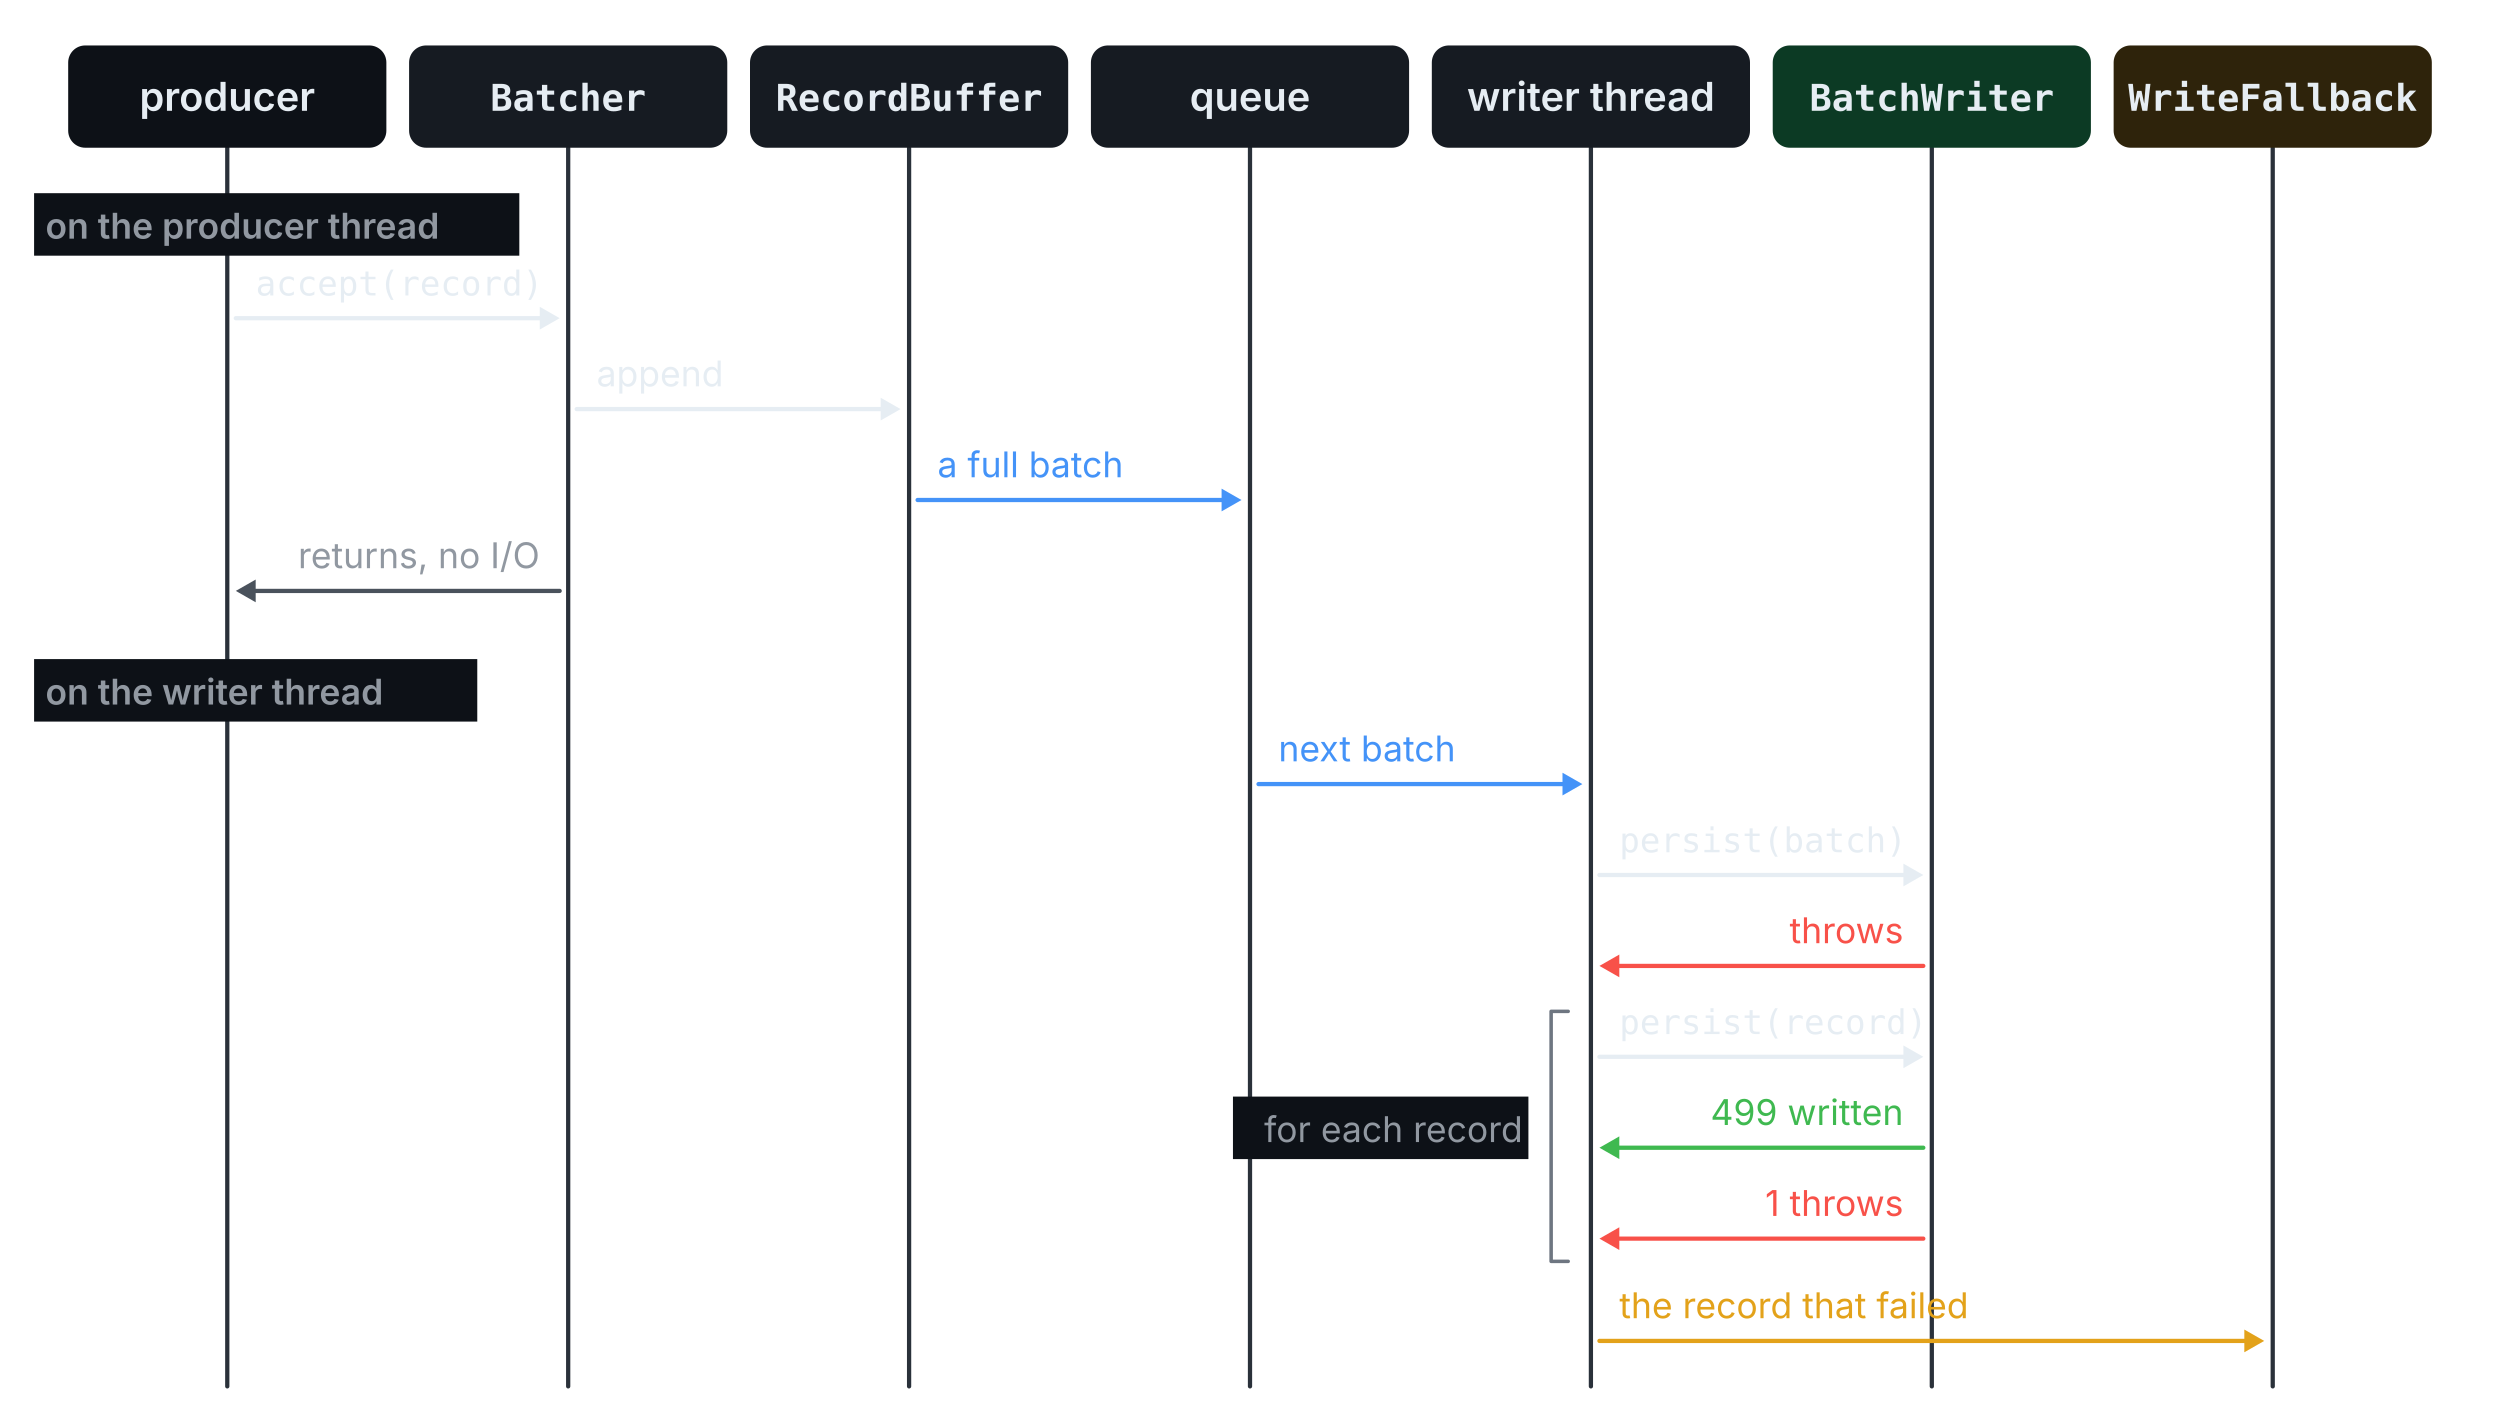
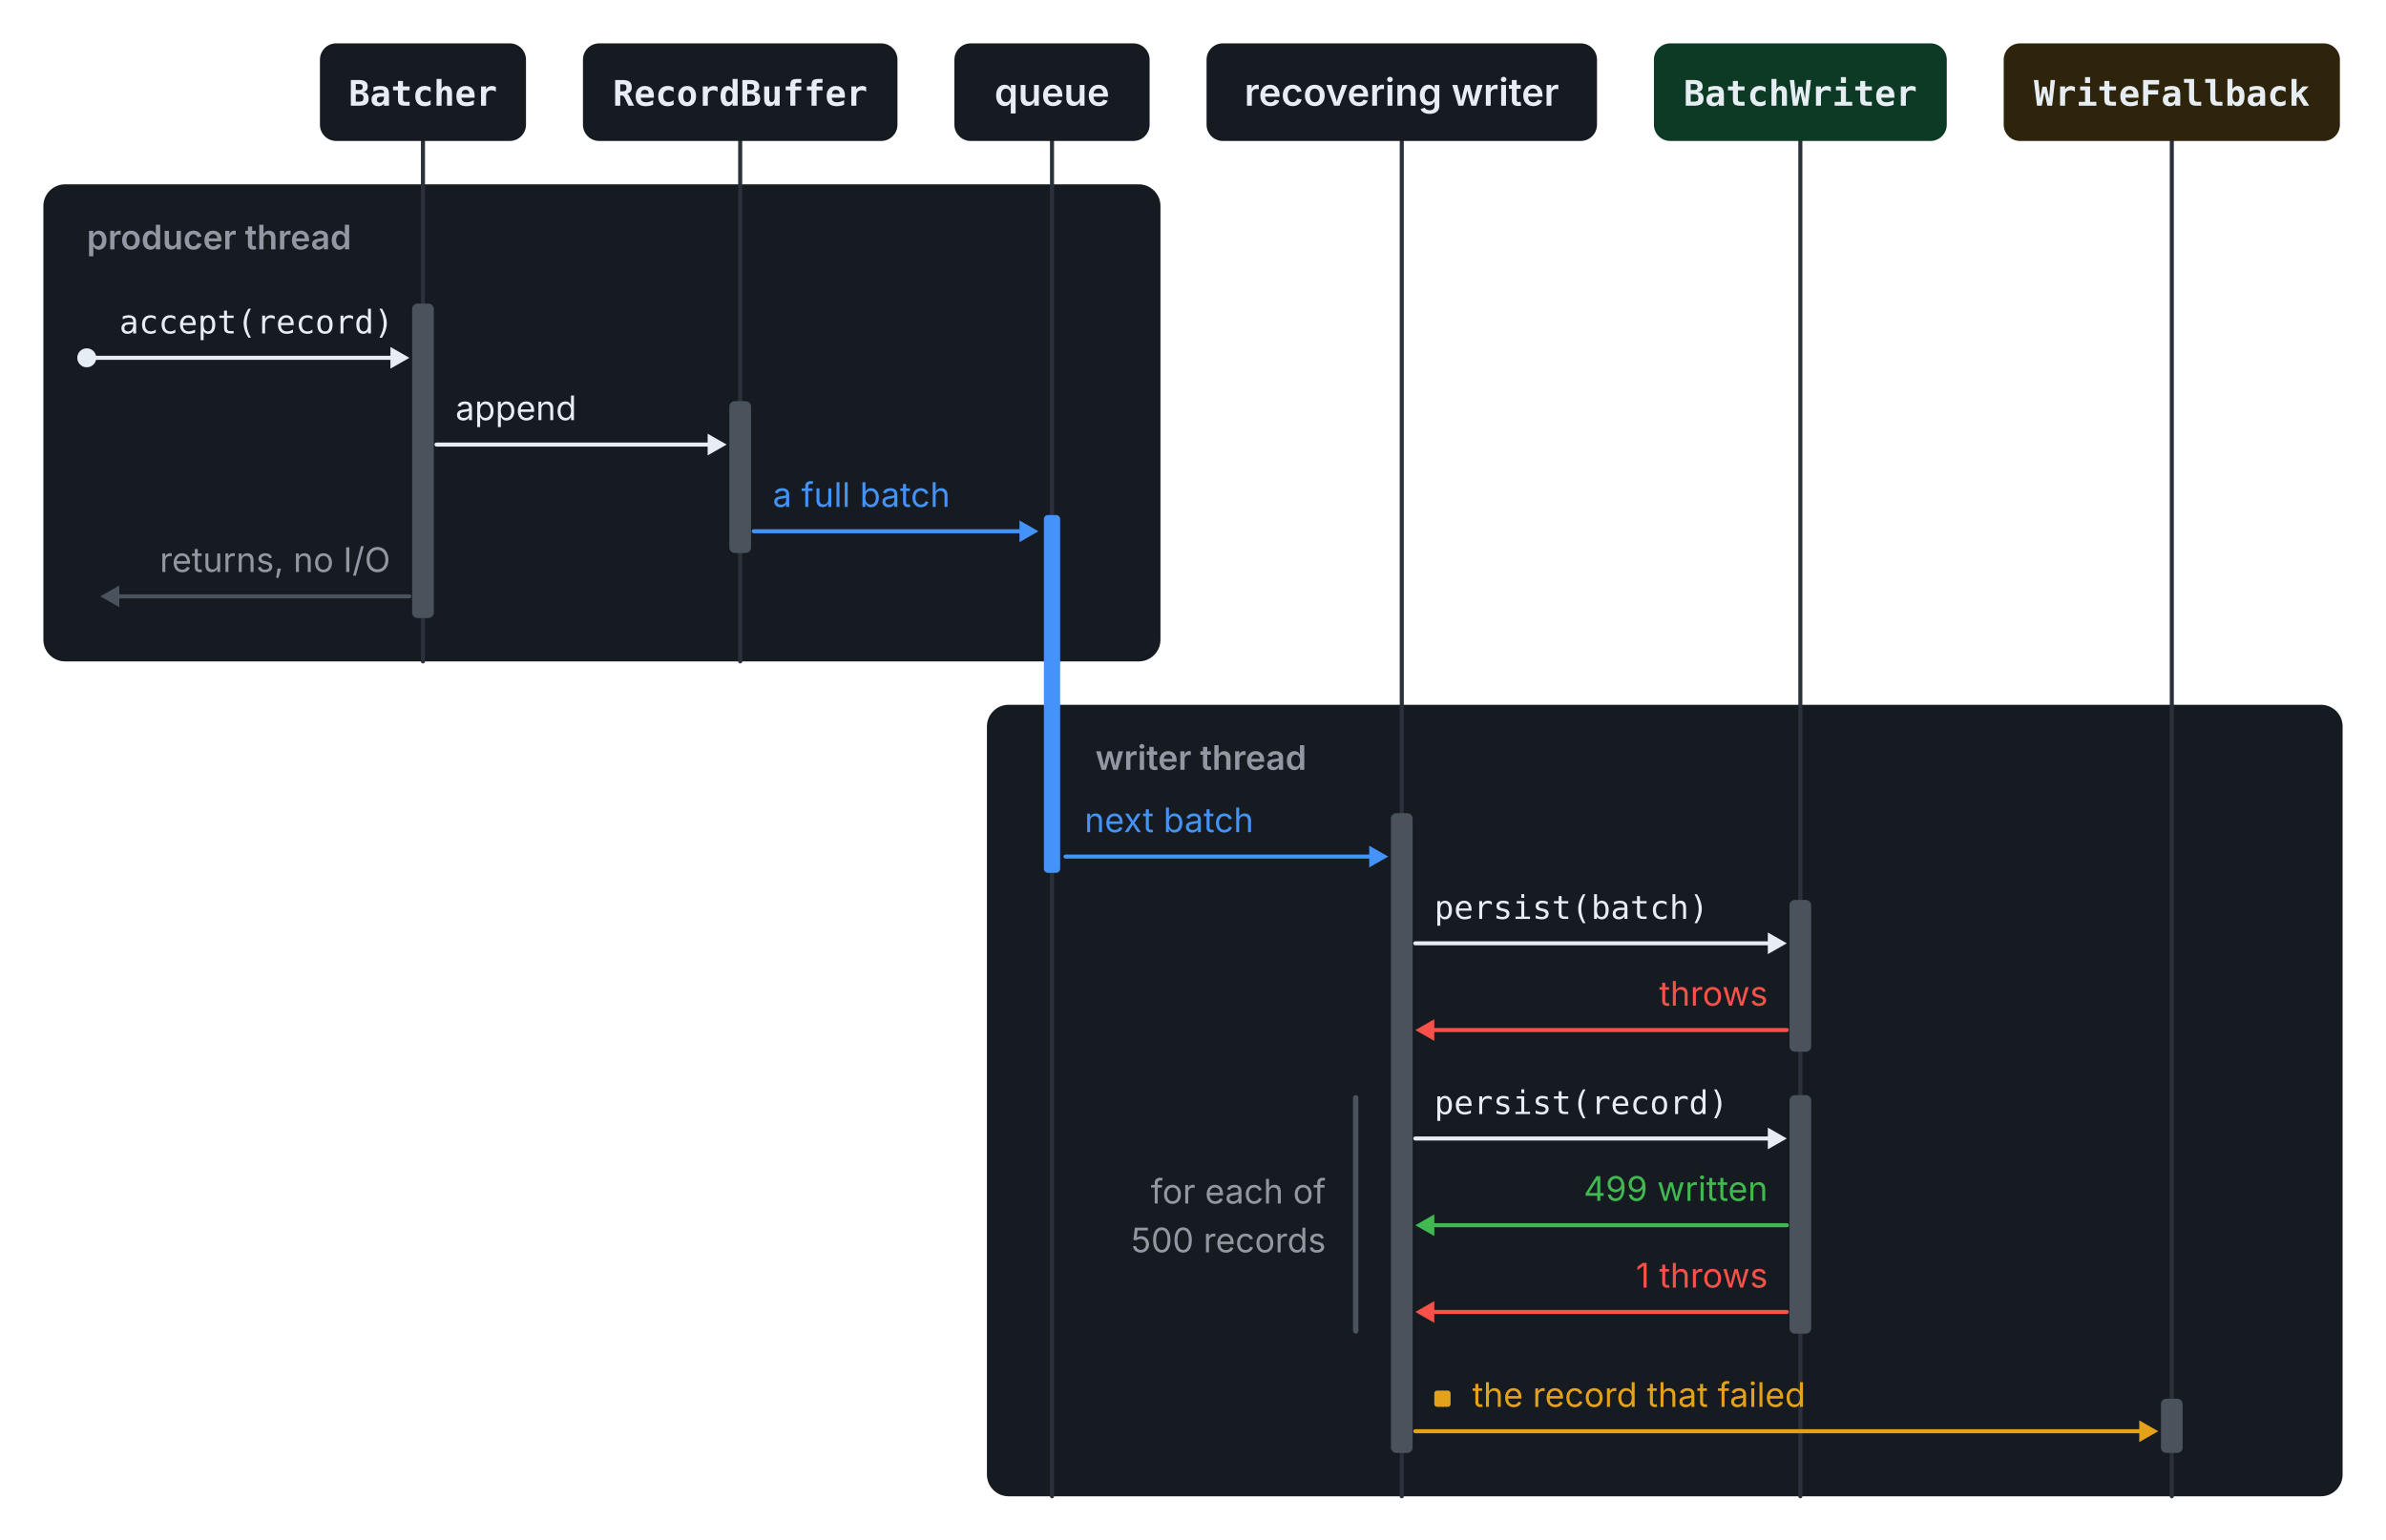
- <svg xmlns="http://www.w3.org/2000/svg" viewBox="0 0 880 500" width="880" height="500" role="img">
-   <path d="M80,52 L80,488" stroke="#2A313A" stroke-width="1.5" fill="none" stroke-linecap="round" stroke-linejoin="round" />
-   <path d="M200,52 L200,488" stroke="#2A313A" stroke-width="1.5" fill="none" stroke-linecap="round" stroke-linejoin="round" />
-   <path d="M320,52 L320,488" stroke="#2A313A" stroke-width="1.5" fill="none" stroke-linecap="round" stroke-linejoin="round" />
-   <path d="M440,52 L440,488" stroke="#2A313A" stroke-width="1.5" fill="none" stroke-linecap="round" stroke-linejoin="round" />
-   <path d="M560,52 L560,488" stroke="#2A313A" stroke-width="1.5" fill="none" stroke-linecap="round" stroke-linejoin="round" />
-   <path d="M680,52 L680,488" stroke="#2A313A" stroke-width="1.5" fill="none" stroke-linecap="round" stroke-linejoin="round" />
-   <path d="M800,52 L800,488" stroke="#2A313A" stroke-width="1.5" fill="none" stroke-linecap="round" stroke-linejoin="round" />
-   <rect x="24.0" y="16.0" width="112.0" height="36.0" rx="6" fill="#0D1117" />
-   <text x="80.0" y="39.0" font-family="-apple-system, BlinkMacSystemFont, 'Segoe UI', Inter, Helvetica, Arial, sans-serif" font-size="14" font-weight="600" fill="#E6EDF3" text-anchor="middle">producer</text>
-   <rect x="144.0" y="16.0" width="112.0" height="36.0" rx="6" fill="#161B22" />
-   <text x="200.0" y="39.0" font-family="ui-monospace, SFMono-Regular, 'SF Mono', Menlo, Consolas, monospace" font-size="13" font-weight="600" fill="#E6EDF3" text-anchor="middle">Batcher</text>
-   <rect x="264.0" y="16.0" width="112.0" height="36.0" rx="6" fill="#161B22" />
-   <text x="320.0" y="39.0" font-family="ui-monospace, SFMono-Regular, 'SF Mono', Menlo, Consolas, monospace" font-size="13" font-weight="600" fill="#E6EDF3" text-anchor="middle">RecordBuffer</text>
-   <rect x="384.0" y="16.0" width="112.0" height="36.0" rx="6" fill="#161B22" />
-   <text x="440.0" y="39.0" font-family="-apple-system, BlinkMacSystemFont, 'Segoe UI', Inter, Helvetica, Arial, sans-serif" font-size="14" font-weight="600" fill="#E6EDF3" text-anchor="middle">queue</text>
-   <rect x="504.0" y="16.0" width="112.0" height="36.0" rx="6" fill="#161B22" />
-   <text x="560.0" y="39.0" font-family="-apple-system, BlinkMacSystemFont, 'Segoe UI', Inter, Helvetica, Arial, sans-serif" font-size="14" font-weight="600" fill="#E6EDF3" text-anchor="middle">writer thread</text>
-   <rect x="624.0" y="16.0" width="112.0" height="36.0" rx="6" fill="#0C3A24" />
-   <text x="680.0" y="39.0" font-family="ui-monospace, SFMono-Regular, 'SF Mono', Menlo, Consolas, monospace" font-size="13" font-weight="600" fill="#E6EDF3" text-anchor="middle">BatchWriter</text>
-   <rect x="744.0" y="16.0" width="112.0" height="36.0" rx="6" fill="#2E230B" />
-   <text x="800.0" y="39.0" font-family="ui-monospace, SFMono-Regular, 'SF Mono', Menlo, Consolas, monospace" font-size="13" font-weight="600" fill="#E6EDF3" text-anchor="middle">WriteFallback</text>
-   <rect x="12.0" y="68.0" width="170.8" height="22.0" rx="0" fill="#0D1117" />
-   <text x="16.0" y="84.0" font-family="-apple-system, BlinkMacSystemFont, 'Segoe UI', Inter, Helvetica, Arial, sans-serif" font-size="12.5" font-weight="600" fill="#9198A1" text-anchor="start">on the producer thread</text>
-   <path d="M83,112 L191,112" stroke="#E6EDF3" stroke-width="1.5" fill="none" stroke-linecap="round" stroke-linejoin="round" />
-   <path d="M190,108 L197,112 L190,116 Z" fill="#E6EDF3" />
-   <text x="90.0" y="104.0" font-family="ui-monospace, SFMono-Regular, 'SF Mono', Menlo, Consolas, monospace" font-size="12" font-weight="400" fill="#E6EDF3" text-anchor="start">accept(record)</text>
-   <path d="M203,144 L311,144" stroke="#E6EDF3" stroke-width="1.5" fill="none" stroke-linecap="round" stroke-linejoin="round" />
-   <path d="M310,140 L317,144 L310,148 Z" fill="#E6EDF3" />
-   <text x="210.0" y="136.0" font-family="-apple-system, BlinkMacSystemFont, 'Segoe UI', Inter, Helvetica, Arial, sans-serif" font-size="12.5" font-weight="400" fill="#E6EDF3" text-anchor="start">append</text>
-   <path d="M323,176 L431,176" stroke="#4493F8" stroke-width="1.5" fill="none" stroke-linecap="round" stroke-linejoin="round" />
-   <path d="M430,172 L437,176 L430,180 Z" fill="#4493F8" />
-   <text x="330.0" y="168.0" font-family="-apple-system, BlinkMacSystemFont, 'Segoe UI', Inter, Helvetica, Arial, sans-serif" font-size="12.5" font-weight="400" fill="#4493F8" text-anchor="start">a full batch</text>
-   <path d="M197,208 L89,208" stroke="#4A525C" stroke-width="1.5" fill="none" stroke-linecap="round" stroke-linejoin="round" />
-   <path d="M90,204 L83,208 L90,212 Z" fill="#4A525C" />
-   <text x="190.0" y="200.0" font-family="-apple-system, BlinkMacSystemFont, 'Segoe UI', Inter, Helvetica, Arial, sans-serif" font-size="12.5" font-weight="400" fill="#9198A1" text-anchor="end">returns, no I/O</text>
-   <rect x="12.0" y="232.0" width="156.0" height="22.0" rx="0" fill="#0D1117" />
-   <text x="16.0" y="248.0" font-family="-apple-system, BlinkMacSystemFont, 'Segoe UI', Inter, Helvetica, Arial, sans-serif" font-size="12.5" font-weight="600" fill="#9198A1" text-anchor="start">on the writer thread</text>
-   <path d="M443,276 L551,276" stroke="#4493F8" stroke-width="1.5" fill="none" stroke-linecap="round" stroke-linejoin="round" />
-   <path d="M550,272 L557,276 L550,280 Z" fill="#4493F8" />
-   <text x="450.0" y="268.0" font-family="-apple-system, BlinkMacSystemFont, 'Segoe UI', Inter, Helvetica, Arial, sans-serif" font-size="12.5" font-weight="400" fill="#4493F8" text-anchor="start">next batch</text>
-   <path d="M563,308 L671,308" stroke="#E6EDF3" stroke-width="1.5" fill="none" stroke-linecap="round" stroke-linejoin="round" />
-   <path d="M670,304 L677,308 L670,312 Z" fill="#E6EDF3" />
-   <text x="570.0" y="300.0" font-family="ui-monospace, SFMono-Regular, 'SF Mono', Menlo, Consolas, monospace" font-size="12" font-weight="400" fill="#E6EDF3" text-anchor="start">persist(batch)</text>
-   <path d="M677,340 L569,340" stroke="#F85149" stroke-width="1.5" fill="none" stroke-linecap="round" stroke-linejoin="round" />
-   <path d="M570,336 L563,340 L570,344 Z" fill="#F85149" />
-   <text x="670.0" y="332.0" font-family="-apple-system, BlinkMacSystemFont, 'Segoe UI', Inter, Helvetica, Arial, sans-serif" font-size="12.5" font-weight="400" fill="#F85149" text-anchor="end">throws</text>
-   <path d="M552,356 L546,356 L546,444 L552,444" stroke="#6E7681" stroke-width="1.25" fill="none" stroke-linecap="round" stroke-linejoin="round" />
-   <rect x="434.0" y="386.0" width="104.0" height="22.0" rx="0" fill="#0D1117" />
-   <text x="536.0" y="402.0" font-family="-apple-system, BlinkMacSystemFont, 'Segoe UI', Inter, Helvetica, Arial, sans-serif" font-size="12.5" font-weight="400" fill="#9198A1" text-anchor="end">for each record</text>
-   <path d="M563,372 L671,372" stroke="#E6EDF3" stroke-width="1.5" fill="none" stroke-linecap="round" stroke-linejoin="round" />
-   <path d="M670,368 L677,372 L670,376 Z" fill="#E6EDF3" />
-   <text x="570.0" y="364.0" font-family="ui-monospace, SFMono-Regular, 'SF Mono', Menlo, Consolas, monospace" font-size="12" font-weight="400" fill="#E6EDF3" text-anchor="start">persist(record)</text>
-   <path d="M677,404 L569,404" stroke="#3FB950" stroke-width="1.5" fill="none" stroke-linecap="round" stroke-linejoin="round" />
-   <path d="M570,400 L563,404 L570,408 Z" fill="#3FB950" />
-   <text x="670.0" y="396.0" font-family="-apple-system, BlinkMacSystemFont, 'Segoe UI', Inter, Helvetica, Arial, sans-serif" font-size="12.5" font-weight="400" fill="#3FB950" text-anchor="end">499 written</text>
-   <path d="M677,436 L569,436" stroke="#F85149" stroke-width="1.5" fill="none" stroke-linecap="round" stroke-linejoin="round" />
-   <path d="M570,432 L563,436 L570,440 Z" fill="#F85149" />
-   <text x="670.0" y="428.0" font-family="-apple-system, BlinkMacSystemFont, 'Segoe UI', Inter, Helvetica, Arial, sans-serif" font-size="12.5" font-weight="400" fill="#F85149" text-anchor="end">1 throws</text>
-   <path d="M563,472 L791,472" stroke="#E3A21A" stroke-width="1.5" fill="none" stroke-linecap="round" stroke-linejoin="round" />
-   <path d="M790,468 L797,472 L790,476 Z" fill="#E3A21A" />
-   <text x="570.0" y="464.0" font-family="-apple-system, BlinkMacSystemFont, 'Segoe UI', Inter, Helvetica, Arial, sans-serif" font-size="12.5" font-weight="400" fill="#E3A21A" text-anchor="start">the record that failed</text>
+ <svg xmlns="http://www.w3.org/2000/svg" viewBox="0 0 880 568" width="880" height="568" role="img">
+   <rect x="16.0" y="68.0" width="412.0" height="176.0" rx="8" fill="#161B22" />
+   <text x="32.0" y="92.0" font-family="-apple-system, BlinkMacSystemFont, 'Segoe UI', Inter, Helvetica, Arial, sans-serif" font-size="12.5" font-weight="600" fill="#9198A1" text-anchor="start">producer thread</text>
+   <rect x="364.0" y="260.0" width="500.0" height="292.0" rx="8" fill="#161B22" />
+   <text x="404.0" y="284.0" font-family="-apple-system, BlinkMacSystemFont, 'Segoe UI', Inter, Helvetica, Arial, sans-serif" font-size="12.5" font-weight="600" fill="#9198A1" text-anchor="start">writer thread</text>
+   <path d="M156,52 L156,244" stroke="#2A313A" stroke-width="1.5" fill="none" stroke-linecap="round" stroke-linejoin="round" />
+   <path d="M273.0,52 L273.0,244" stroke="#2A313A" stroke-width="1.5" fill="none" stroke-linecap="round" stroke-linejoin="round" />
+   <path d="M388.0,52 L388.0,552" stroke="#2A313A" stroke-width="1.5" fill="none" stroke-linecap="round" stroke-linejoin="round" />
+   <path d="M517.0,52 L517.0,552" stroke="#2A313A" stroke-width="1.5" fill="none" stroke-linecap="round" stroke-linejoin="round" />
+   <path d="M664.0,52 L664.0,552" stroke="#2A313A" stroke-width="1.5" fill="none" stroke-linecap="round" stroke-linejoin="round" />
+   <path d="M801.0,52 L801.0,552" stroke="#2A313A" stroke-width="1.5" fill="none" stroke-linecap="round" stroke-linejoin="round" />
+   <rect x="118.0" y="16.0" width="76.0" height="36.0" rx="6" fill="#161B22" />
+   <text x="156.0" y="39.0" font-family="ui-monospace, SFMono-Regular, 'SF Mono', Menlo, Consolas, monospace" font-size="13" font-weight="600" fill="#E6EDF3" text-anchor="middle">Batcher</text>
+   <rect x="215.0" y="16.0" width="116.0" height="36.0" rx="6" fill="#161B22" />
+   <text x="273.0" y="39.0" font-family="ui-monospace, SFMono-Regular, 'SF Mono', Menlo, Consolas, monospace" font-size="13" font-weight="600" fill="#E6EDF3" text-anchor="middle">RecordBuffer</text>
+   <rect x="352.0" y="16.0" width="72.0" height="36.0" rx="6" fill="#161B22" />
+   <text x="388.0" y="39.0" font-family="-apple-system, BlinkMacSystemFont, 'Segoe UI', Inter, Helvetica, Arial, sans-serif" font-size="14" font-weight="600" fill="#E6EDF3" text-anchor="middle">queue</text>
+   <rect x="445.0" y="16.0" width="144.0" height="36.0" rx="6" fill="#161B22" />
+   <text x="517.0" y="39.0" font-family="-apple-system, BlinkMacSystemFont, 'Segoe UI', Inter, Helvetica, Arial, sans-serif" font-size="14" font-weight="600" fill="#E6EDF3" text-anchor="middle">recovering writer</text>
+   <rect x="610.0" y="16.0" width="108.0" height="36.0" rx="6" fill="#0C3A24" />
+   <text x="664.0" y="39.0" font-family="ui-monospace, SFMono-Regular, 'SF Mono', Menlo, Consolas, monospace" font-size="13" font-weight="600" fill="#E6EDF3" text-anchor="middle">BatchWriter</text>
+   <rect x="739.0" y="16.0" width="124.0" height="36.0" rx="6" fill="#2E230B" />
+   <text x="801.0" y="39.0" font-family="ui-monospace, SFMono-Regular, 'SF Mono', Menlo, Consolas, monospace" font-size="13" font-weight="600" fill="#E6EDF3" text-anchor="middle">WriteFallback</text>
+   <rect x="152.0" y="112.0" width="8.0" height="116.0" rx="2" fill="#4A525C" />
+   <rect x="269.0" y="148.0" width="8.0" height="56.0" rx="2" fill="#4A525C" />
+   <rect x="513.0" y="300.0" width="8.0" height="236.0" rx="2" fill="#4A525C" />
+   <rect x="660.0" y="332.0" width="8.0" height="56.0" rx="2" fill="#4A525C" />
+   <rect x="660.0" y="404.0" width="8.0" height="88.0" rx="2" fill="#4A525C" />
+   <rect x="797.0" y="516.0" width="8.0" height="20.0" rx="2" fill="#4A525C" />
+   <rect x="385.0" y="190.0" width="6.0" height="132.0" rx="1.5" fill="#4493F8" />
+   <circle cx="32" cy="132" r="3.5" fill="#E6EDF3" />
+   <path d="M32,132 L145,132" stroke="#E6EDF3" stroke-width="1.5" fill="none" stroke-linecap="round" stroke-linejoin="round" />
+   <path d="M144,128 L151,132 L144,136 Z" fill="#E6EDF3" />
+   <text x="44.0" y="123.0" font-family="ui-monospace, SFMono-Regular, 'SF Mono', Menlo, Consolas, monospace" font-size="12" font-weight="400" fill="#E6EDF3" text-anchor="start">accept(record)</text>
+   <path d="M161,164 L262.0,164" stroke="#E6EDF3" stroke-width="1.5" fill="none" stroke-linecap="round" stroke-linejoin="round" />
+   <path d="M261.0,160 L268.0,164 L261.0,168 Z" fill="#E6EDF3" />
+   <text x="168.0" y="155.0" font-family="-apple-system, BlinkMacSystemFont, 'Segoe UI', Inter, Helvetica, Arial, sans-serif" font-size="12.5" font-weight="400" fill="#E6EDF3" text-anchor="start">append</text>
+   <path d="M278.0,196 L377.0,196" stroke="#4493F8" stroke-width="1.5" fill="none" stroke-linecap="round" stroke-linejoin="round" />
+   <path d="M376.0,192 L383.0,196 L376.0,200 Z" fill="#4493F8" />
+   <text x="285.0" y="187.0" font-family="-apple-system, BlinkMacSystemFont, 'Segoe UI', Inter, Helvetica, Arial, sans-serif" font-size="12.5" font-weight="400" fill="#4493F8" text-anchor="start">a full batch</text>
+   <path d="M151,220 L43,220" stroke="#4A525C" stroke-width="1.5" fill="none" stroke-linecap="round" stroke-linejoin="round" />
+   <path d="M44,216 L37,220 L44,224 Z" fill="#4A525C" />
+   <text x="144.0" y="211.0" font-family="-apple-system, BlinkMacSystemFont, 'Segoe UI', Inter, Helvetica, Arial, sans-serif" font-size="12.5" font-weight="400" fill="#9198A1" text-anchor="end">returns, no I/O</text>
+   <path d="M393.0,316 L506.0,316" stroke="#4493F8" stroke-width="1.5" fill="none" stroke-linecap="round" stroke-linejoin="round" />
+   <path d="M505.0,312 L512.0,316 L505.0,320 Z" fill="#4493F8" />
+   <text x="400.0" y="307.0" font-family="-apple-system, BlinkMacSystemFont, 'Segoe UI', Inter, Helvetica, Arial, sans-serif" font-size="12.5" font-weight="400" fill="#4493F8" text-anchor="start">next batch</text>
+   <path d="M522.0,348 L653.0,348" stroke="#E6EDF3" stroke-width="1.5" fill="none" stroke-linecap="round" stroke-linejoin="round" />
+   <path d="M652.0,344 L659.0,348 L652.0,352 Z" fill="#E6EDF3" />
+   <text x="529.0" y="339.0" font-family="ui-monospace, SFMono-Regular, 'SF Mono', Menlo, Consolas, monospace" font-size="12" font-weight="400" fill="#E6EDF3" text-anchor="start">persist(batch)</text>
+   <path d="M659.0,380 L528.0,380" stroke="#F85149" stroke-width="1.5" fill="none" stroke-linecap="round" stroke-linejoin="round" />
+   <path d="M529.0,376 L522.0,380 L529.0,384 Z" fill="#F85149" />
+   <text x="652.0" y="371.0" font-family="-apple-system, BlinkMacSystemFont, 'Segoe UI', Inter, Helvetica, Arial, sans-serif" font-size="12.5" font-weight="400" fill="#F85149" text-anchor="end">throws</text>
+   <rect x="499.0" y="404.0" width="2.0" height="88.0" rx="1" fill="#4A525C" />
+   <text x="489.0" y="444.0" font-family="-apple-system, BlinkMacSystemFont, 'Segoe UI', Inter, Helvetica, Arial, sans-serif" font-size="12.5" font-weight="400" fill="#9198A1" text-anchor="end">for each of</text>
+   <text x="489.0" y="462.0" font-family="-apple-system, BlinkMacSystemFont, 'Segoe UI', Inter, Helvetica, Arial, sans-serif" font-size="12.5" font-weight="400" fill="#9198A1" text-anchor="end">500 records</text>
+   <path d="M522.0,420 L653.0,420" stroke="#E6EDF3" stroke-width="1.5" fill="none" stroke-linecap="round" stroke-linejoin="round" />
+   <path d="M652.0,416 L659.0,420 L652.0,424 Z" fill="#E6EDF3" />
+   <text x="529.0" y="411.0" font-family="ui-monospace, SFMono-Regular, 'SF Mono', Menlo, Consolas, monospace" font-size="12" font-weight="400" fill="#E6EDF3" text-anchor="start">persist(record)</text>
+   <path d="M659.0,452 L528.0,452" stroke="#3FB950" stroke-width="1.5" fill="none" stroke-linecap="round" stroke-linejoin="round" />
+   <path d="M529.0,448 L522.0,452 L529.0,456 Z" fill="#3FB950" />
+   <text x="652.0" y="443.0" font-family="-apple-system, BlinkMacSystemFont, 'Segoe UI', Inter, Helvetica, Arial, sans-serif" font-size="12.5" font-weight="400" fill="#3FB950" text-anchor="end">499 written</text>
+   <path d="M659.0,484 L528.0,484" stroke="#F85149" stroke-width="1.5" fill="none" stroke-linecap="round" stroke-linejoin="round" />
+   <path d="M529.0,480 L522.0,484 L529.0,488 Z" fill="#F85149" />
+   <text x="652.0" y="475.0" font-family="-apple-system, BlinkMacSystemFont, 'Segoe UI', Inter, Helvetica, Arial, sans-serif" font-size="12.5" font-weight="400" fill="#F85149" text-anchor="end">1 throws</text>
+   <path d="M522.0,528 L790.0,528" stroke="#E3A21A" stroke-width="1.5" fill="none" stroke-linecap="round" stroke-linejoin="round" />
+   <path d="M789.0,524 L796.0,528 L789.0,532 Z" fill="#E3A21A" />
+   <rect x="529.0" y="513.0" width="6.0" height="6.0" rx="1" fill="#E3A21A" />
+   <text x="543.0" y="519.0" font-family="-apple-system, BlinkMacSystemFont, 'Segoe UI', Inter, Helvetica, Arial, sans-serif" font-size="12.5" font-weight="400" fill="#E3A21A" text-anchor="start">the record that failed</text>
</svg>
